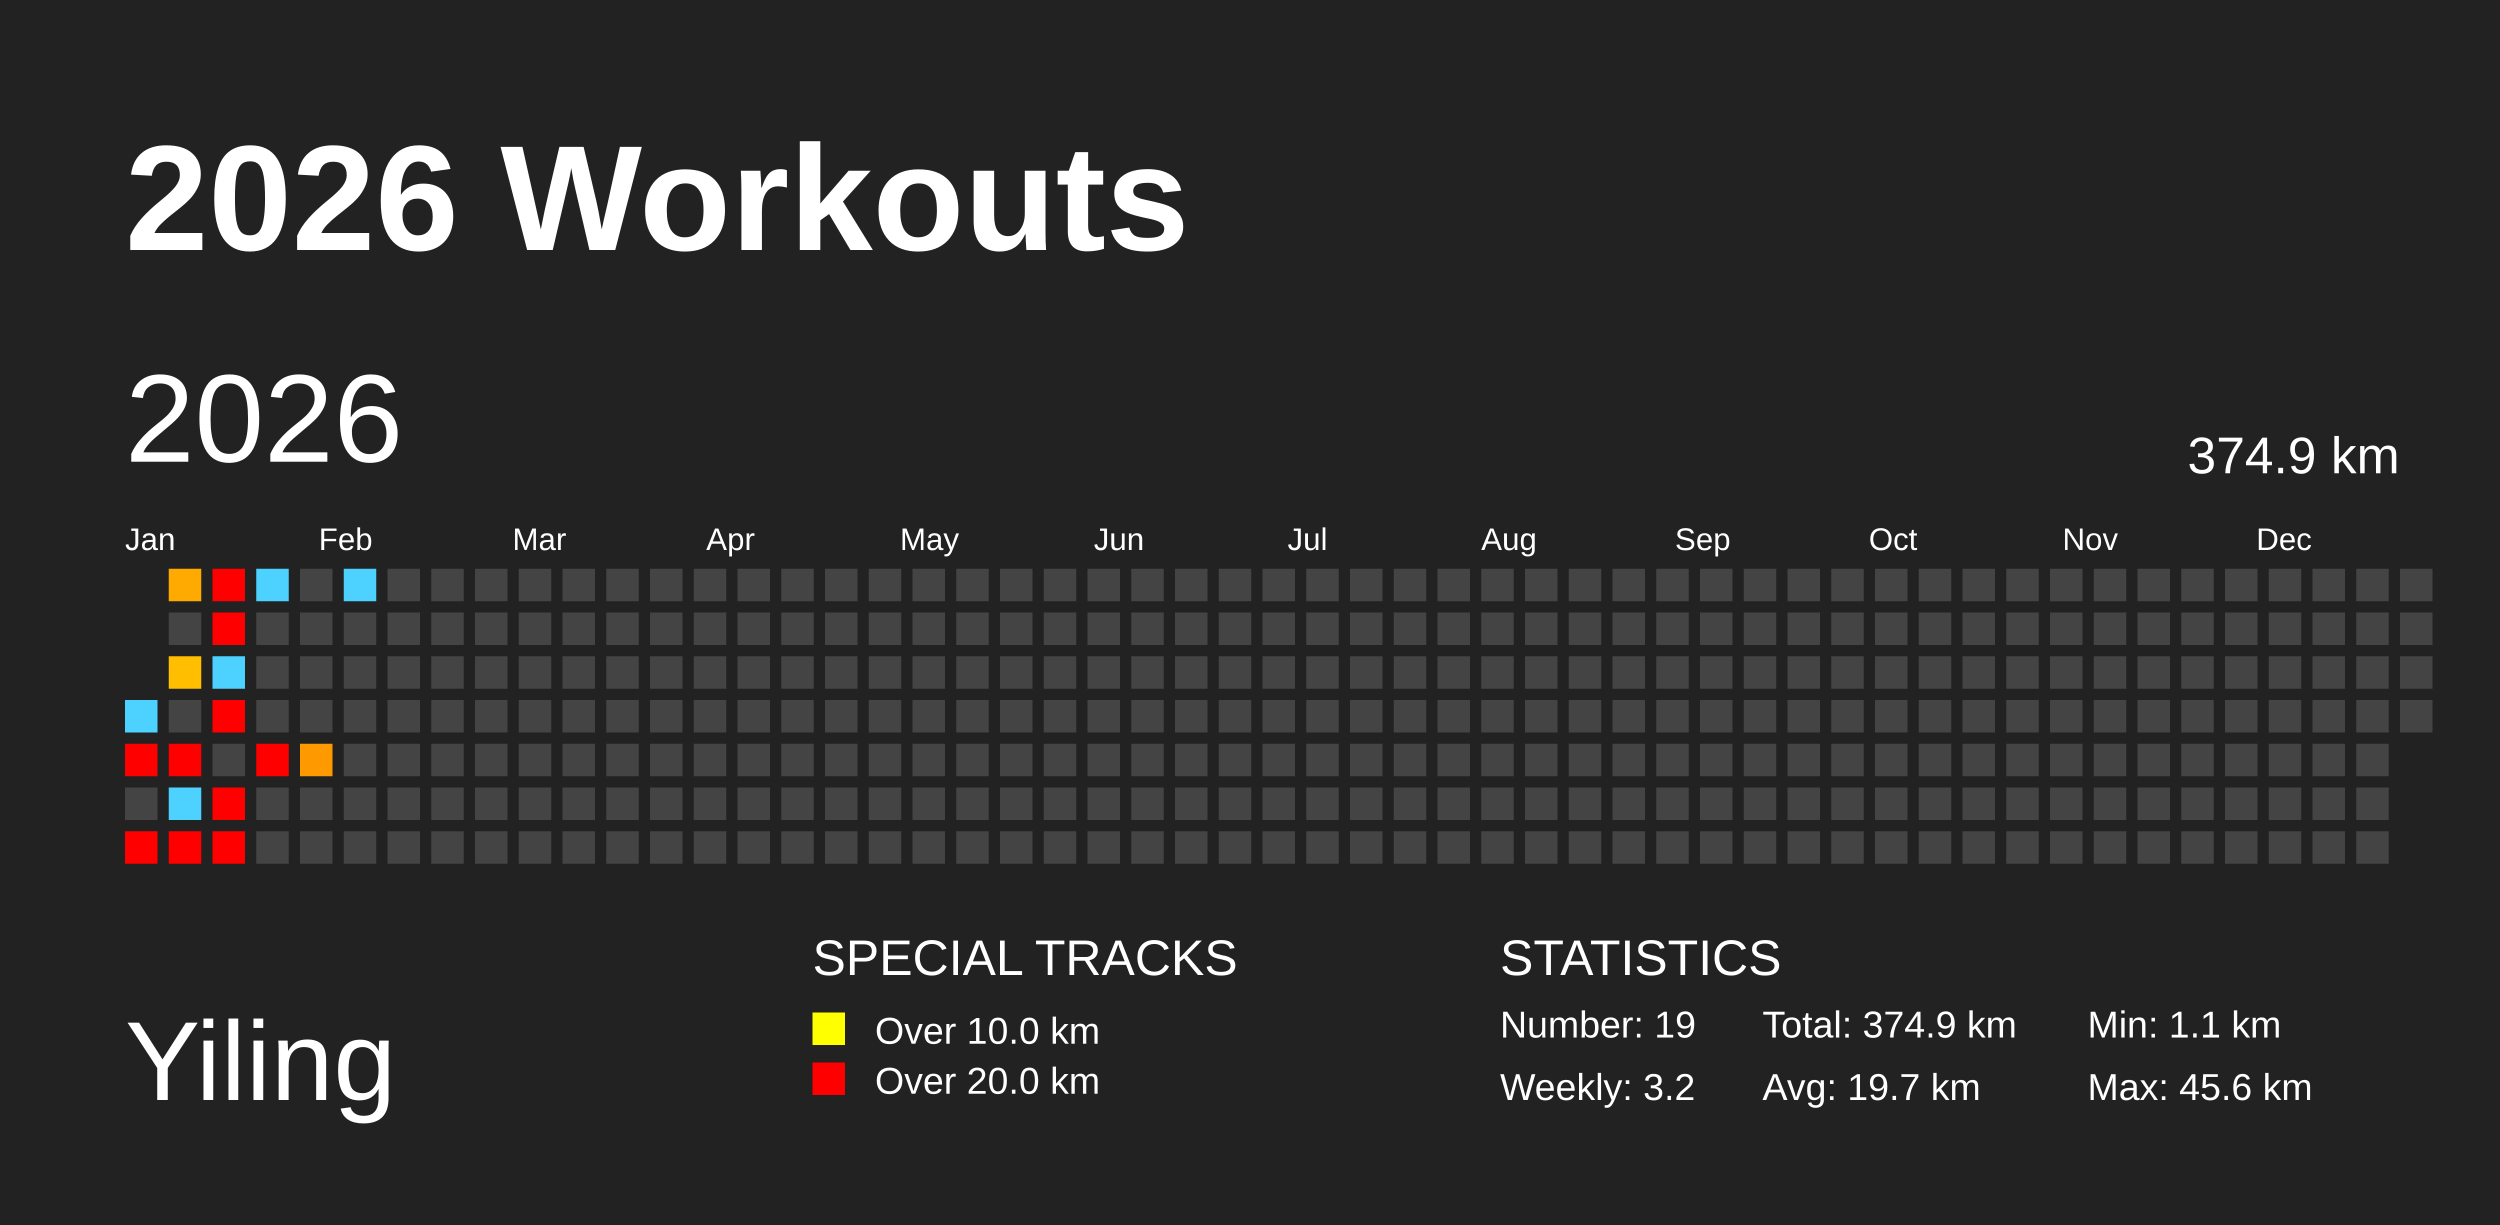
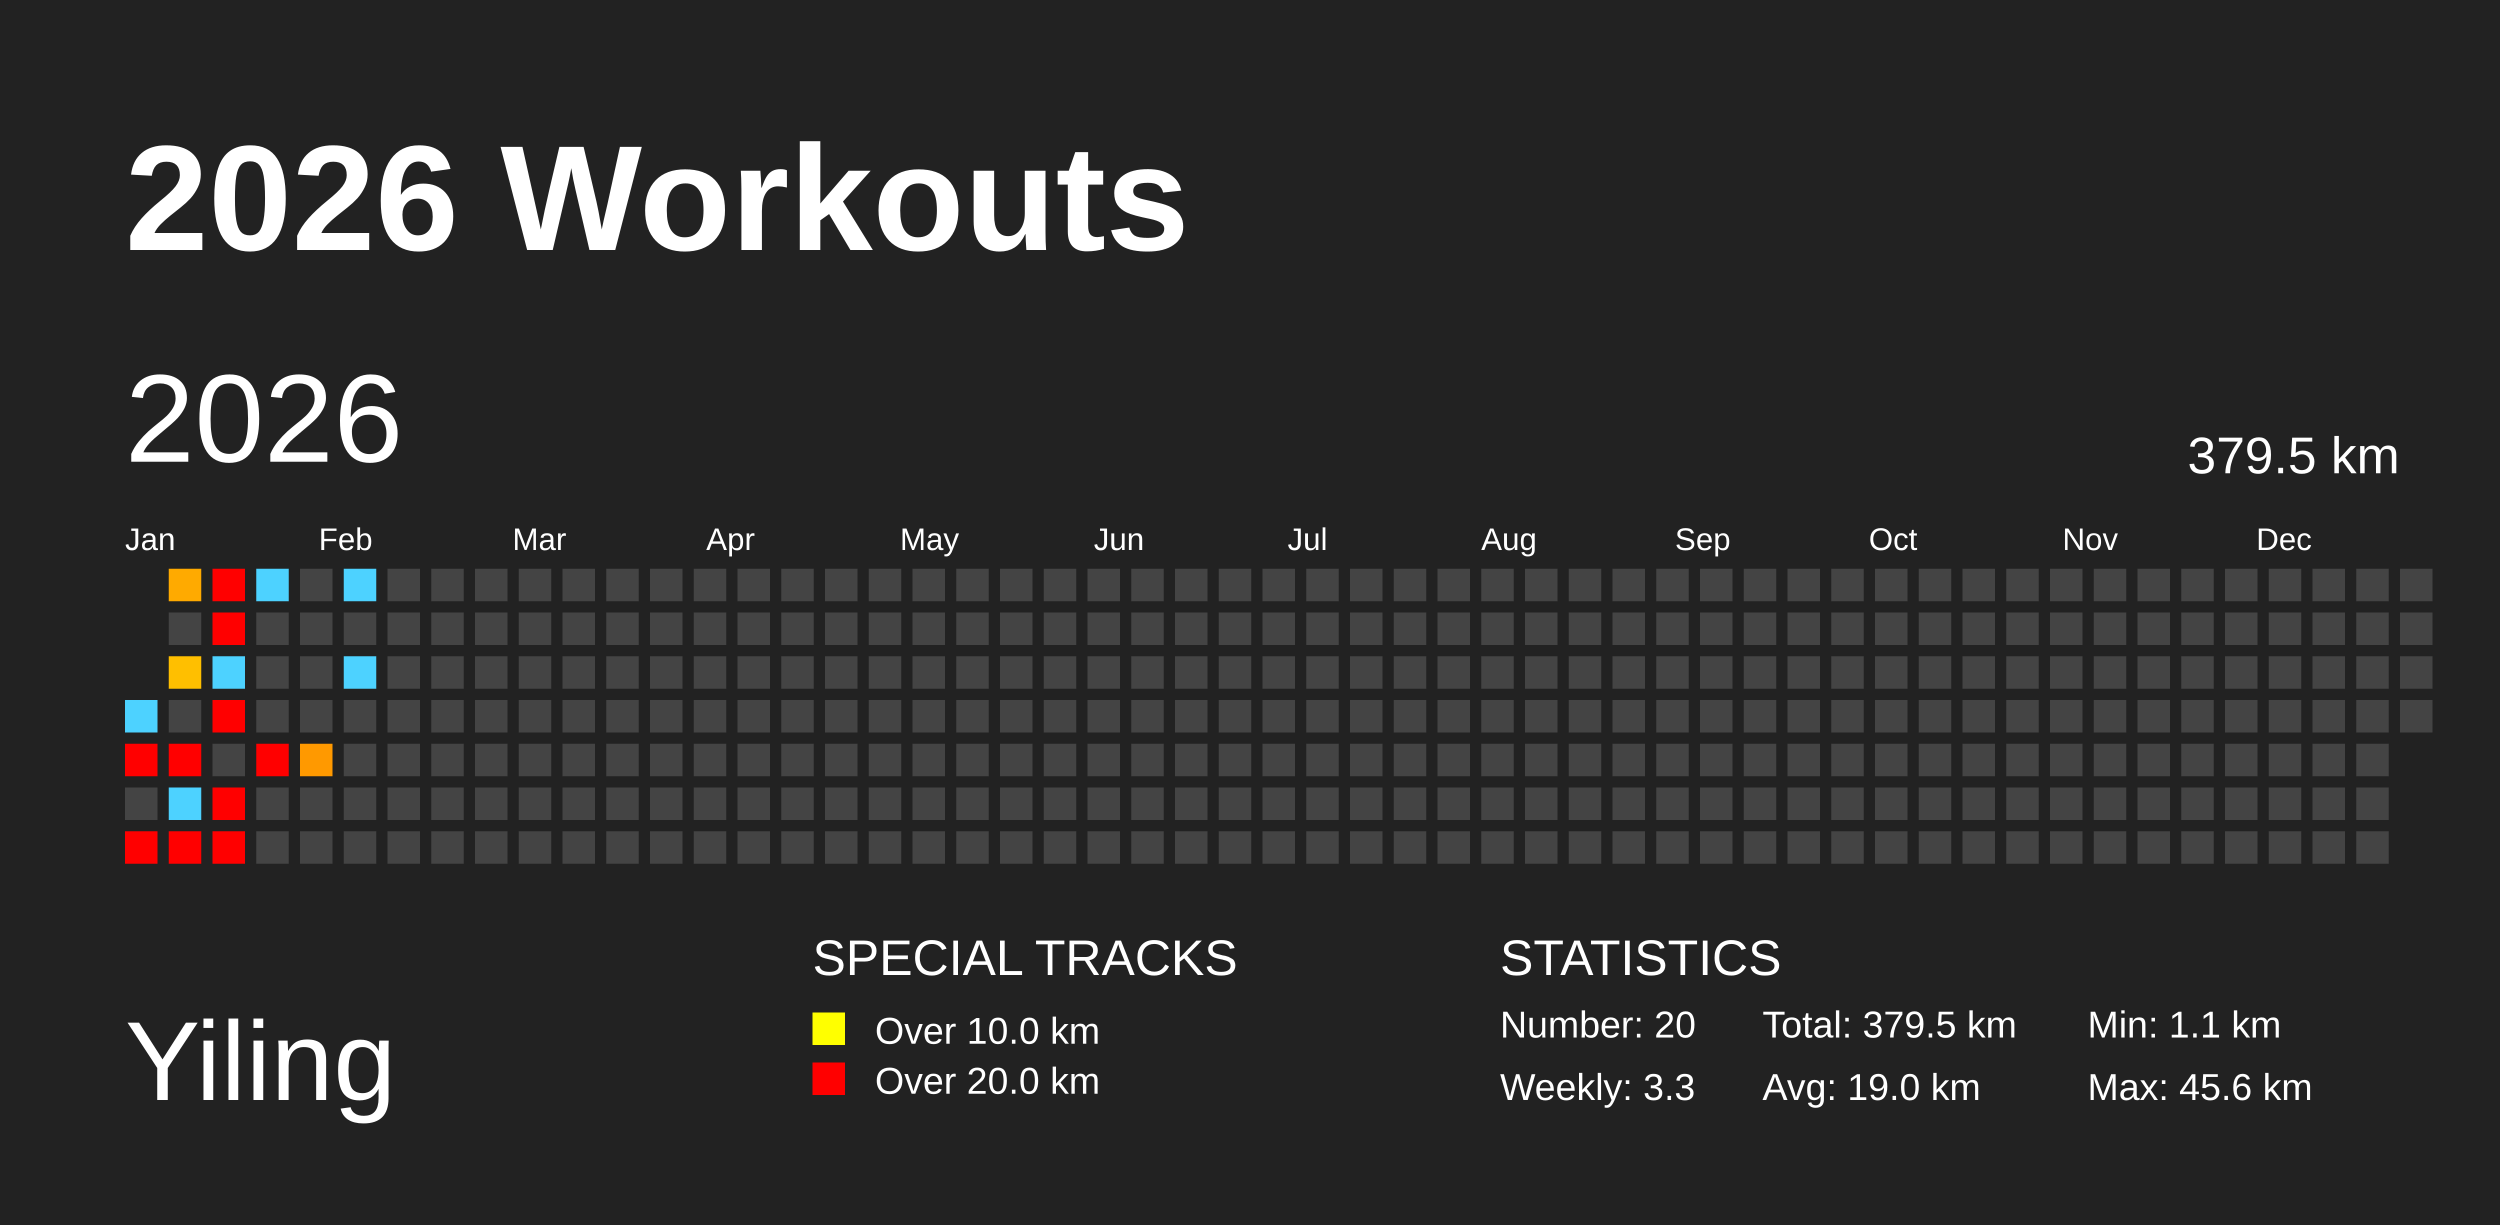
<svg xmlns="http://www.w3.org/2000/svg" baseProfile="full" height="98mm" version="1.1" viewBox="0,0,200,98" width="200mm">
  <defs />
  <rect fill="#222222" height="98" width="200" x="0" y="0" />
  <text fill="#FFFFFF" style="font-size:12px; font-family:Arial; font-weight:bold;" x="10" y="20">2026 Workouts</text>
  <text fill="#FFFFFF" style="font-size:9px; font-family:Arial" x="10" y="88">Yiling</text>
  <text fill="#FFFFFF" style="font-size:4px; font-family:Arial" x="65" y="78">SPECIAL TRACKS</text>
  <rect fill="yellow" height="2.6" width="2.6" x="65" y="81" />
  <text fill="#FFFFFF" style="font-size:3px; font-family:Arial" x="70" y="83.5">Over 10.0 km</text>
  <rect fill="red" height="2.6" width="2.6" x="65" y="85" />
  <text fill="#FFFFFF" style="font-size:3px; font-family:Arial" x="70" y="87.5">Over 20.0 km</text>
  <text fill="#FFFFFF" style="font-size:4px; font-family:Arial" x="120" y="78">STATISTICS</text>
-   <text fill="#FFFFFF" style="font-size:3px; font-family:Arial" x="120" y="83">Number: 19</text>
-   <text fill="#FFFFFF" style="font-size:3px; font-family:Arial" x="120" y="88">Weekly: 3.2</text>
-   <text fill="#FFFFFF" style="font-size:3px; font-family:Arial" x="141" y="83">Total: 374.9 km</text>
-   <text fill="#FFFFFF" style="font-size:3px; font-family:Arial" x="141" y="88">Avg: 19.7 km</text>
+   <text fill="#FFFFFF" style="font-size:3px; font-family:Arial" x="120" y="83">Number: 20</text>
+   <text fill="#FFFFFF" style="font-size:3px; font-family:Arial" x="120" y="88">Weekly: 3.3</text>
+   <text fill="#FFFFFF" style="font-size:3px; font-family:Arial" x="141" y="83">Total: 379.5 km</text>
+   <text fill="#FFFFFF" style="font-size:3px; font-family:Arial" x="141" y="88">Avg: 19.0 km</text>
  <text fill="#FFFFFF" style="font-size:3px; font-family:Arial" x="167" y="83">Min: 1.1 km</text>
  <text fill="#FFFFFF" style="font-size:3px; font-family:Arial" x="167" y="88">Max: 45.6 km</text>
  <text dominant-baseline="hanging" fill="#FFFFFF" style="font-size:10.0px; font-family:Arial;" x="10" y="30">2026</text>
-   <text dominant-baseline="hanging" fill="#FFFFFF" style="font-size:4.125px; font-family:Arial;" x="175" y="35">374.9 km</text>
+   <text dominant-baseline="hanging" fill="#FFFFFF" style="font-size:4.125px; font-family:Arial;" x="175" y="35">379.5 km</text>
  <text fill="#FFFFFF" style="font-size:2.5px; font-family:Arial" x="10.0" y="44">Jan</text>
  <text fill="#FFFFFF" style="font-size:2.5px; font-family:Arial" x="25.5" y="44">Feb</text>
  <text fill="#FFFFFF" style="font-size:2.5px; font-family:Arial" x="41.0" y="44">Mar</text>
  <text fill="#FFFFFF" style="font-size:2.5px; font-family:Arial" x="56.5" y="44">Apr</text>
  <text fill="#FFFFFF" style="font-size:2.5px; font-family:Arial" x="72.0" y="44">May</text>
  <text fill="#FFFFFF" style="font-size:2.5px; font-family:Arial" x="87.5" y="44">Jun</text>
  <text fill="#FFFFFF" style="font-size:2.5px; font-family:Arial" x="103.0" y="44">Jul</text>
  <text fill="#FFFFFF" style="font-size:2.5px; font-family:Arial" x="118.5" y="44">Aug</text>
  <text fill="#FFFFFF" style="font-size:2.5px; font-family:Arial" x="134.0" y="44">Sep</text>
  <text fill="#FFFFFF" style="font-size:2.5px; font-family:Arial" x="149.5" y="44">Oct</text>
  <text fill="#FFFFFF" style="font-size:2.5px; font-family:Arial" x="165.0" y="44">Nov</text>
  <text fill="#FFFFFF" style="font-size:2.5px; font-family:Arial" x="180.5" y="44">Dec</text>
  <rect fill="#4dd2ff" height="2.6" width="2.6" x="10.0" y="56.0" />
  <rect fill="red" height="2.6" width="2.6" x="10.0" y="59.5" />
  <rect fill="#444444" height="2.6" width="2.6" x="10.0" y="63.0" />
  <rect fill="red" height="2.6" width="2.6" x="10.0" y="66.5" />
  <rect fill="#ffaa00" height="2.6" width="2.6" x="13.5" y="45.5" />
  <rect fill="#444444" height="2.6" width="2.6" x="13.5" y="49.0" />
  <rect fill="#ffbf00" height="2.6" width="2.6" x="13.5" y="52.5" />
  <rect fill="#444444" height="2.6" width="2.6" x="13.5" y="56.0" />
  <rect fill="red" height="2.6" width="2.6" x="13.5" y="59.5" />
  <rect fill="#4dd2ff" height="2.6" width="2.6" x="13.5" y="63.0" />
  <rect fill="red" height="2.6" width="2.6" x="13.5" y="66.5" />
  <rect fill="red" height="2.6" width="2.6" x="17.0" y="45.5" />
  <rect fill="red" height="2.6" width="2.6" x="17.0" y="49.0" />
  <rect fill="#4dd2ff" height="2.6" width="2.6" x="17.0" y="52.5" />
  <rect fill="red" height="2.6" width="2.6" x="17.0" y="56.0" />
  <rect fill="#444444" height="2.6" width="2.6" x="17.0" y="59.5" />
  <rect fill="red" height="2.6" width="2.6" x="17.0" y="63.0" />
  <rect fill="red" height="2.6" width="2.6" x="17.0" y="66.5" />
  <rect fill="#4dd2ff" height="2.6" width="2.6" x="20.5" y="45.5" />
  <rect fill="#444444" height="2.6" width="2.6" x="20.5" y="49.0" />
  <rect fill="#444444" height="2.6" width="2.6" x="20.5" y="52.5" />
  <rect fill="#444444" height="2.6" width="2.6" x="20.5" y="56.0" />
  <rect fill="red" height="2.6" width="2.6" x="20.5" y="59.5" />
  <rect fill="#444444" height="2.6" width="2.6" x="20.5" y="63.0" />
  <rect fill="#444444" height="2.6" width="2.6" x="20.5" y="66.5" />
  <rect fill="#444444" height="2.6" width="2.6" x="24.0" y="45.5" />
  <rect fill="#444444" height="2.6" width="2.6" x="24.0" y="49.0" />
  <rect fill="#444444" height="2.6" width="2.6" x="24.0" y="52.5" />
  <rect fill="#444444" height="2.6" width="2.6" x="24.0" y="56.0" />
  <rect fill="#ff9900" height="2.6" width="2.6" x="24.0" y="59.5" />
  <rect fill="#444444" height="2.6" width="2.6" x="24.0" y="63.0" />
  <rect fill="#444444" height="2.6" width="2.6" x="24.0" y="66.5" />
  <rect fill="#4dd2ff" height="2.6" width="2.6" x="27.5" y="45.5" />
  <rect fill="#444444" height="2.6" width="2.6" x="27.5" y="49.0" />
-   <rect fill="#444444" height="2.6" width="2.6" x="27.5" y="52.5" />
+   <rect fill="#4dd2ff" height="2.6" width="2.6" x="27.5" y="52.5" />
  <rect fill="#444444" height="2.6" width="2.6" x="27.5" y="56.0" />
  <rect fill="#444444" height="2.6" width="2.6" x="27.5" y="59.5" />
  <rect fill="#444444" height="2.6" width="2.6" x="27.5" y="63.0" />
  <rect fill="#444444" height="2.6" width="2.6" x="27.5" y="66.5" />
  <rect fill="#444444" height="2.6" width="2.6" x="31.0" y="45.5" />
  <rect fill="#444444" height="2.6" width="2.6" x="31.0" y="49.0" />
  <rect fill="#444444" height="2.6" width="2.6" x="31.0" y="52.5" />
  <rect fill="#444444" height="2.6" width="2.6" x="31.0" y="56.0" />
  <rect fill="#444444" height="2.6" width="2.6" x="31.0" y="59.5" />
  <rect fill="#444444" height="2.6" width="2.6" x="31.0" y="63.0" />
  <rect fill="#444444" height="2.6" width="2.6" x="31.0" y="66.5" />
  <rect fill="#444444" height="2.6" width="2.6" x="34.5" y="45.5" />
  <rect fill="#444444" height="2.6" width="2.6" x="34.5" y="49.0" />
  <rect fill="#444444" height="2.6" width="2.6" x="34.5" y="52.5" />
  <rect fill="#444444" height="2.6" width="2.6" x="34.5" y="56.0" />
  <rect fill="#444444" height="2.6" width="2.6" x="34.5" y="59.5" />
  <rect fill="#444444" height="2.6" width="2.6" x="34.5" y="63.0" />
  <rect fill="#444444" height="2.6" width="2.6" x="34.5" y="66.5" />
  <rect fill="#444444" height="2.6" width="2.6" x="38.0" y="45.5" />
  <rect fill="#444444" height="2.6" width="2.6" x="38.0" y="49.0" />
  <rect fill="#444444" height="2.6" width="2.6" x="38.0" y="52.5" />
  <rect fill="#444444" height="2.6" width="2.6" x="38.0" y="56.0" />
  <rect fill="#444444" height="2.6" width="2.6" x="38.0" y="59.5" />
  <rect fill="#444444" height="2.6" width="2.6" x="38.0" y="63.0" />
  <rect fill="#444444" height="2.6" width="2.6" x="38.0" y="66.5" />
  <rect fill="#444444" height="2.6" width="2.6" x="41.5" y="45.5" />
  <rect fill="#444444" height="2.6" width="2.6" x="41.5" y="49.0" />
  <rect fill="#444444" height="2.6" width="2.6" x="41.5" y="52.5" />
  <rect fill="#444444" height="2.6" width="2.6" x="41.5" y="56.0" />
  <rect fill="#444444" height="2.6" width="2.6" x="41.5" y="59.5" />
  <rect fill="#444444" height="2.6" width="2.6" x="41.5" y="63.0" />
  <rect fill="#444444" height="2.6" width="2.6" x="41.5" y="66.5" />
  <rect fill="#444444" height="2.6" width="2.6" x="45.0" y="45.5" />
  <rect fill="#444444" height="2.6" width="2.6" x="45.0" y="49.0" />
  <rect fill="#444444" height="2.6" width="2.6" x="45.0" y="52.5" />
  <rect fill="#444444" height="2.6" width="2.6" x="45.0" y="56.0" />
  <rect fill="#444444" height="2.6" width="2.6" x="45.0" y="59.5" />
  <rect fill="#444444" height="2.6" width="2.6" x="45.0" y="63.0" />
  <rect fill="#444444" height="2.6" width="2.6" x="45.0" y="66.5" />
  <rect fill="#444444" height="2.6" width="2.6" x="48.5" y="45.5" />
  <rect fill="#444444" height="2.6" width="2.6" x="48.5" y="49.0" />
  <rect fill="#444444" height="2.6" width="2.6" x="48.5" y="52.5" />
  <rect fill="#444444" height="2.6" width="2.6" x="48.5" y="56.0" />
  <rect fill="#444444" height="2.6" width="2.6" x="48.5" y="59.5" />
  <rect fill="#444444" height="2.6" width="2.6" x="48.5" y="63.0" />
  <rect fill="#444444" height="2.6" width="2.6" x="48.5" y="66.5" />
  <rect fill="#444444" height="2.6" width="2.6" x="52.0" y="45.5" />
  <rect fill="#444444" height="2.6" width="2.6" x="52.0" y="49.0" />
  <rect fill="#444444" height="2.6" width="2.6" x="52.0" y="52.5" />
  <rect fill="#444444" height="2.6" width="2.6" x="52.0" y="56.0" />
  <rect fill="#444444" height="2.6" width="2.6" x="52.0" y="59.5" />
  <rect fill="#444444" height="2.6" width="2.6" x="52.0" y="63.0" />
  <rect fill="#444444" height="2.6" width="2.6" x="52.0" y="66.5" />
  <rect fill="#444444" height="2.6" width="2.6" x="55.5" y="45.5" />
  <rect fill="#444444" height="2.6" width="2.6" x="55.5" y="49.0" />
  <rect fill="#444444" height="2.6" width="2.6" x="55.5" y="52.5" />
  <rect fill="#444444" height="2.6" width="2.6" x="55.5" y="56.0" />
  <rect fill="#444444" height="2.6" width="2.6" x="55.5" y="59.5" />
  <rect fill="#444444" height="2.6" width="2.6" x="55.5" y="63.0" />
  <rect fill="#444444" height="2.6" width="2.6" x="55.5" y="66.5" />
  <rect fill="#444444" height="2.6" width="2.6" x="59.0" y="45.5" />
  <rect fill="#444444" height="2.6" width="2.6" x="59.0" y="49.0" />
  <rect fill="#444444" height="2.6" width="2.6" x="59.0" y="52.5" />
  <rect fill="#444444" height="2.6" width="2.6" x="59.0" y="56.0" />
  <rect fill="#444444" height="2.6" width="2.6" x="59.0" y="59.5" />
  <rect fill="#444444" height="2.6" width="2.6" x="59.0" y="63.0" />
  <rect fill="#444444" height="2.6" width="2.6" x="59.0" y="66.5" />
  <rect fill="#444444" height="2.6" width="2.6" x="62.5" y="45.5" />
  <rect fill="#444444" height="2.6" width="2.6" x="62.5" y="49.0" />
  <rect fill="#444444" height="2.6" width="2.6" x="62.5" y="52.5" />
  <rect fill="#444444" height="2.6" width="2.6" x="62.5" y="56.0" />
  <rect fill="#444444" height="2.6" width="2.6" x="62.5" y="59.5" />
  <rect fill="#444444" height="2.6" width="2.6" x="62.5" y="63.0" />
  <rect fill="#444444" height="2.6" width="2.6" x="62.5" y="66.5" />
  <rect fill="#444444" height="2.6" width="2.6" x="66.0" y="45.5" />
  <rect fill="#444444" height="2.6" width="2.6" x="66.0" y="49.0" />
  <rect fill="#444444" height="2.6" width="2.6" x="66.0" y="52.5" />
  <rect fill="#444444" height="2.6" width="2.6" x="66.0" y="56.0" />
  <rect fill="#444444" height="2.6" width="2.6" x="66.0" y="59.5" />
  <rect fill="#444444" height="2.6" width="2.6" x="66.0" y="63.0" />
  <rect fill="#444444" height="2.6" width="2.6" x="66.0" y="66.5" />
  <rect fill="#444444" height="2.6" width="2.6" x="69.5" y="45.5" />
  <rect fill="#444444" height="2.6" width="2.6" x="69.5" y="49.0" />
  <rect fill="#444444" height="2.6" width="2.6" x="69.5" y="52.5" />
  <rect fill="#444444" height="2.6" width="2.6" x="69.5" y="56.0" />
  <rect fill="#444444" height="2.6" width="2.6" x="69.5" y="59.5" />
  <rect fill="#444444" height="2.6" width="2.6" x="69.5" y="63.0" />
  <rect fill="#444444" height="2.6" width="2.6" x="69.5" y="66.5" />
  <rect fill="#444444" height="2.6" width="2.6" x="73.0" y="45.5" />
  <rect fill="#444444" height="2.6" width="2.6" x="73.0" y="49.0" />
  <rect fill="#444444" height="2.6" width="2.6" x="73.0" y="52.5" />
  <rect fill="#444444" height="2.6" width="2.6" x="73.0" y="56.0" />
  <rect fill="#444444" height="2.6" width="2.6" x="73.0" y="59.5" />
  <rect fill="#444444" height="2.6" width="2.6" x="73.0" y="63.0" />
  <rect fill="#444444" height="2.6" width="2.6" x="73.0" y="66.5" />
  <rect fill="#444444" height="2.6" width="2.6" x="76.5" y="45.5" />
  <rect fill="#444444" height="2.6" width="2.6" x="76.5" y="49.0" />
  <rect fill="#444444" height="2.6" width="2.6" x="76.5" y="52.5" />
  <rect fill="#444444" height="2.6" width="2.6" x="76.5" y="56.0" />
  <rect fill="#444444" height="2.6" width="2.6" x="76.5" y="59.5" />
  <rect fill="#444444" height="2.6" width="2.6" x="76.5" y="63.0" />
  <rect fill="#444444" height="2.6" width="2.6" x="76.5" y="66.5" />
  <rect fill="#444444" height="2.6" width="2.6" x="80.0" y="45.5" />
  <rect fill="#444444" height="2.6" width="2.6" x="80.0" y="49.0" />
  <rect fill="#444444" height="2.6" width="2.6" x="80.0" y="52.5" />
  <rect fill="#444444" height="2.6" width="2.6" x="80.0" y="56.0" />
  <rect fill="#444444" height="2.6" width="2.6" x="80.0" y="59.5" />
  <rect fill="#444444" height="2.6" width="2.6" x="80.0" y="63.0" />
  <rect fill="#444444" height="2.6" width="2.6" x="80.0" y="66.5" />
  <rect fill="#444444" height="2.6" width="2.6" x="83.5" y="45.5" />
  <rect fill="#444444" height="2.6" width="2.6" x="83.5" y="49.0" />
  <rect fill="#444444" height="2.6" width="2.6" x="83.5" y="52.5" />
  <rect fill="#444444" height="2.6" width="2.6" x="83.5" y="56.0" />
  <rect fill="#444444" height="2.6" width="2.6" x="83.5" y="59.5" />
  <rect fill="#444444" height="2.6" width="2.6" x="83.5" y="63.0" />
  <rect fill="#444444" height="2.6" width="2.6" x="83.5" y="66.5" />
  <rect fill="#444444" height="2.6" width="2.6" x="87.0" y="45.5" />
  <rect fill="#444444" height="2.6" width="2.6" x="87.0" y="49.0" />
  <rect fill="#444444" height="2.6" width="2.6" x="87.0" y="52.5" />
  <rect fill="#444444" height="2.6" width="2.6" x="87.0" y="56.0" />
  <rect fill="#444444" height="2.6" width="2.6" x="87.0" y="59.5" />
  <rect fill="#444444" height="2.6" width="2.6" x="87.0" y="63.0" />
  <rect fill="#444444" height="2.6" width="2.6" x="87.0" y="66.5" />
  <rect fill="#444444" height="2.6" width="2.6" x="90.5" y="45.5" />
  <rect fill="#444444" height="2.6" width="2.6" x="90.5" y="49.0" />
  <rect fill="#444444" height="2.6" width="2.6" x="90.5" y="52.5" />
  <rect fill="#444444" height="2.6" width="2.6" x="90.5" y="56.0" />
  <rect fill="#444444" height="2.6" width="2.6" x="90.5" y="59.5" />
  <rect fill="#444444" height="2.6" width="2.6" x="90.5" y="63.0" />
  <rect fill="#444444" height="2.6" width="2.6" x="90.5" y="66.5" />
  <rect fill="#444444" height="2.6" width="2.6" x="94.0" y="45.5" />
  <rect fill="#444444" height="2.6" width="2.6" x="94.0" y="49.0" />
  <rect fill="#444444" height="2.6" width="2.6" x="94.0" y="52.5" />
  <rect fill="#444444" height="2.6" width="2.6" x="94.0" y="56.0" />
  <rect fill="#444444" height="2.6" width="2.6" x="94.0" y="59.5" />
  <rect fill="#444444" height="2.6" width="2.6" x="94.0" y="63.0" />
  <rect fill="#444444" height="2.6" width="2.6" x="94.0" y="66.5" />
  <rect fill="#444444" height="2.6" width="2.6" x="97.5" y="45.5" />
  <rect fill="#444444" height="2.6" width="2.6" x="97.5" y="49.0" />
  <rect fill="#444444" height="2.6" width="2.6" x="97.5" y="52.5" />
  <rect fill="#444444" height="2.6" width="2.6" x="97.5" y="56.0" />
  <rect fill="#444444" height="2.6" width="2.6" x="97.5" y="59.5" />
  <rect fill="#444444" height="2.6" width="2.6" x="97.5" y="63.0" />
  <rect fill="#444444" height="2.6" width="2.6" x="97.5" y="66.5" />
  <rect fill="#444444" height="2.6" width="2.6" x="101.0" y="45.5" />
  <rect fill="#444444" height="2.6" width="2.6" x="101.0" y="49.0" />
  <rect fill="#444444" height="2.6" width="2.6" x="101.0" y="52.5" />
  <rect fill="#444444" height="2.6" width="2.6" x="101.0" y="56.0" />
  <rect fill="#444444" height="2.6" width="2.6" x="101.0" y="59.5" />
  <rect fill="#444444" height="2.6" width="2.6" x="101.0" y="63.0" />
  <rect fill="#444444" height="2.6" width="2.6" x="101.0" y="66.5" />
  <rect fill="#444444" height="2.6" width="2.6" x="104.5" y="45.5" />
  <rect fill="#444444" height="2.6" width="2.6" x="104.5" y="49.0" />
  <rect fill="#444444" height="2.6" width="2.6" x="104.5" y="52.5" />
  <rect fill="#444444" height="2.6" width="2.6" x="104.5" y="56.0" />
  <rect fill="#444444" height="2.6" width="2.6" x="104.5" y="59.5" />
  <rect fill="#444444" height="2.6" width="2.6" x="104.5" y="63.0" />
  <rect fill="#444444" height="2.6" width="2.6" x="104.5" y="66.5" />
  <rect fill="#444444" height="2.6" width="2.6" x="108.0" y="45.5" />
  <rect fill="#444444" height="2.6" width="2.6" x="108.0" y="49.0" />
  <rect fill="#444444" height="2.6" width="2.6" x="108.0" y="52.5" />
  <rect fill="#444444" height="2.6" width="2.6" x="108.0" y="56.0" />
  <rect fill="#444444" height="2.6" width="2.6" x="108.0" y="59.5" />
  <rect fill="#444444" height="2.6" width="2.6" x="108.0" y="63.0" />
  <rect fill="#444444" height="2.6" width="2.6" x="108.0" y="66.5" />
  <rect fill="#444444" height="2.6" width="2.6" x="111.5" y="45.5" />
  <rect fill="#444444" height="2.6" width="2.6" x="111.5" y="49.0" />
  <rect fill="#444444" height="2.6" width="2.6" x="111.5" y="52.5" />
  <rect fill="#444444" height="2.6" width="2.6" x="111.5" y="56.0" />
  <rect fill="#444444" height="2.6" width="2.6" x="111.5" y="59.5" />
  <rect fill="#444444" height="2.6" width="2.6" x="111.5" y="63.0" />
  <rect fill="#444444" height="2.6" width="2.6" x="111.5" y="66.5" />
  <rect fill="#444444" height="2.6" width="2.6" x="115.0" y="45.5" />
  <rect fill="#444444" height="2.6" width="2.6" x="115.0" y="49.0" />
  <rect fill="#444444" height="2.6" width="2.6" x="115.0" y="52.5" />
  <rect fill="#444444" height="2.6" width="2.6" x="115.0" y="56.0" />
  <rect fill="#444444" height="2.6" width="2.6" x="115.0" y="59.5" />
  <rect fill="#444444" height="2.6" width="2.6" x="115.0" y="63.0" />
  <rect fill="#444444" height="2.6" width="2.6" x="115.0" y="66.5" />
  <rect fill="#444444" height="2.6" width="2.6" x="118.5" y="45.5" />
  <rect fill="#444444" height="2.6" width="2.6" x="118.5" y="49.0" />
  <rect fill="#444444" height="2.6" width="2.6" x="118.5" y="52.5" />
  <rect fill="#444444" height="2.6" width="2.6" x="118.5" y="56.0" />
  <rect fill="#444444" height="2.6" width="2.6" x="118.5" y="59.5" />
  <rect fill="#444444" height="2.6" width="2.6" x="118.5" y="63.0" />
  <rect fill="#444444" height="2.6" width="2.6" x="118.5" y="66.5" />
  <rect fill="#444444" height="2.6" width="2.6" x="122.0" y="45.5" />
  <rect fill="#444444" height="2.6" width="2.6" x="122.0" y="49.0" />
  <rect fill="#444444" height="2.6" width="2.6" x="122.0" y="52.5" />
  <rect fill="#444444" height="2.6" width="2.6" x="122.0" y="56.0" />
  <rect fill="#444444" height="2.6" width="2.6" x="122.0" y="59.5" />
  <rect fill="#444444" height="2.6" width="2.6" x="122.0" y="63.0" />
  <rect fill="#444444" height="2.6" width="2.6" x="122.0" y="66.5" />
  <rect fill="#444444" height="2.6" width="2.6" x="125.5" y="45.5" />
  <rect fill="#444444" height="2.6" width="2.6" x="125.5" y="49.0" />
  <rect fill="#444444" height="2.6" width="2.6" x="125.5" y="52.5" />
  <rect fill="#444444" height="2.6" width="2.6" x="125.5" y="56.0" />
  <rect fill="#444444" height="2.6" width="2.6" x="125.5" y="59.5" />
  <rect fill="#444444" height="2.6" width="2.6" x="125.5" y="63.0" />
  <rect fill="#444444" height="2.6" width="2.6" x="125.5" y="66.5" />
  <rect fill="#444444" height="2.6" width="2.6" x="129.0" y="45.5" />
  <rect fill="#444444" height="2.6" width="2.6" x="129.0" y="49.0" />
  <rect fill="#444444" height="2.6" width="2.6" x="129.0" y="52.5" />
  <rect fill="#444444" height="2.6" width="2.6" x="129.0" y="56.0" />
  <rect fill="#444444" height="2.6" width="2.6" x="129.0" y="59.5" />
  <rect fill="#444444" height="2.6" width="2.6" x="129.0" y="63.0" />
  <rect fill="#444444" height="2.6" width="2.6" x="129.0" y="66.5" />
  <rect fill="#444444" height="2.6" width="2.6" x="132.5" y="45.5" />
  <rect fill="#444444" height="2.6" width="2.6" x="132.5" y="49.0" />
  <rect fill="#444444" height="2.6" width="2.6" x="132.5" y="52.5" />
  <rect fill="#444444" height="2.6" width="2.6" x="132.5" y="56.0" />
  <rect fill="#444444" height="2.6" width="2.6" x="132.5" y="59.5" />
  <rect fill="#444444" height="2.6" width="2.6" x="132.5" y="63.0" />
  <rect fill="#444444" height="2.6" width="2.6" x="132.5" y="66.5" />
  <rect fill="#444444" height="2.6" width="2.6" x="136.0" y="45.5" />
  <rect fill="#444444" height="2.6" width="2.6" x="136.0" y="49.0" />
  <rect fill="#444444" height="2.6" width="2.6" x="136.0" y="52.5" />
  <rect fill="#444444" height="2.6" width="2.6" x="136.0" y="56.0" />
  <rect fill="#444444" height="2.6" width="2.6" x="136.0" y="59.5" />
  <rect fill="#444444" height="2.6" width="2.6" x="136.0" y="63.0" />
  <rect fill="#444444" height="2.6" width="2.6" x="136.0" y="66.5" />
  <rect fill="#444444" height="2.6" width="2.6" x="139.5" y="45.5" />
  <rect fill="#444444" height="2.6" width="2.6" x="139.5" y="49.0" />
  <rect fill="#444444" height="2.6" width="2.6" x="139.5" y="52.5" />
  <rect fill="#444444" height="2.6" width="2.6" x="139.5" y="56.0" />
  <rect fill="#444444" height="2.6" width="2.6" x="139.5" y="59.5" />
  <rect fill="#444444" height="2.6" width="2.6" x="139.5" y="63.0" />
  <rect fill="#444444" height="2.6" width="2.6" x="139.5" y="66.5" />
  <rect fill="#444444" height="2.6" width="2.6" x="143.0" y="45.5" />
  <rect fill="#444444" height="2.6" width="2.6" x="143.0" y="49.0" />
  <rect fill="#444444" height="2.6" width="2.6" x="143.0" y="52.5" />
  <rect fill="#444444" height="2.6" width="2.6" x="143.0" y="56.0" />
  <rect fill="#444444" height="2.6" width="2.6" x="143.0" y="59.5" />
  <rect fill="#444444" height="2.6" width="2.6" x="143.0" y="63.0" />
  <rect fill="#444444" height="2.6" width="2.6" x="143.0" y="66.5" />
  <rect fill="#444444" height="2.6" width="2.6" x="146.5" y="45.5" />
  <rect fill="#444444" height="2.6" width="2.6" x="146.5" y="49.0" />
  <rect fill="#444444" height="2.6" width="2.6" x="146.5" y="52.5" />
  <rect fill="#444444" height="2.6" width="2.6" x="146.5" y="56.0" />
  <rect fill="#444444" height="2.6" width="2.6" x="146.5" y="59.5" />
  <rect fill="#444444" height="2.6" width="2.6" x="146.5" y="63.0" />
  <rect fill="#444444" height="2.6" width="2.6" x="146.5" y="66.5" />
  <rect fill="#444444" height="2.6" width="2.6" x="150.0" y="45.5" />
  <rect fill="#444444" height="2.6" width="2.6" x="150.0" y="49.0" />
  <rect fill="#444444" height="2.6" width="2.6" x="150.0" y="52.5" />
  <rect fill="#444444" height="2.6" width="2.6" x="150.0" y="56.0" />
  <rect fill="#444444" height="2.6" width="2.6" x="150.0" y="59.5" />
  <rect fill="#444444" height="2.6" width="2.6" x="150.0" y="63.0" />
  <rect fill="#444444" height="2.6" width="2.6" x="150.0" y="66.5" />
  <rect fill="#444444" height="2.6" width="2.6" x="153.5" y="45.5" />
  <rect fill="#444444" height="2.6" width="2.6" x="153.5" y="49.0" />
  <rect fill="#444444" height="2.6" width="2.6" x="153.5" y="52.5" />
  <rect fill="#444444" height="2.6" width="2.6" x="153.5" y="56.0" />
  <rect fill="#444444" height="2.6" width="2.6" x="153.5" y="59.5" />
  <rect fill="#444444" height="2.6" width="2.6" x="153.5" y="63.0" />
  <rect fill="#444444" height="2.6" width="2.6" x="153.5" y="66.5" />
  <rect fill="#444444" height="2.6" width="2.6" x="157.0" y="45.5" />
  <rect fill="#444444" height="2.6" width="2.6" x="157.0" y="49.0" />
  <rect fill="#444444" height="2.6" width="2.6" x="157.0" y="52.5" />
  <rect fill="#444444" height="2.6" width="2.6" x="157.0" y="56.0" />
  <rect fill="#444444" height="2.6" width="2.6" x="157.0" y="59.5" />
  <rect fill="#444444" height="2.6" width="2.6" x="157.0" y="63.0" />
  <rect fill="#444444" height="2.6" width="2.6" x="157.0" y="66.5" />
  <rect fill="#444444" height="2.6" width="2.6" x="160.5" y="45.5" />
  <rect fill="#444444" height="2.6" width="2.6" x="160.5" y="49.0" />
  <rect fill="#444444" height="2.6" width="2.6" x="160.5" y="52.5" />
  <rect fill="#444444" height="2.6" width="2.6" x="160.5" y="56.0" />
  <rect fill="#444444" height="2.6" width="2.6" x="160.5" y="59.5" />
  <rect fill="#444444" height="2.6" width="2.6" x="160.5" y="63.0" />
  <rect fill="#444444" height="2.6" width="2.6" x="160.5" y="66.5" />
  <rect fill="#444444" height="2.6" width="2.6" x="164.0" y="45.5" />
  <rect fill="#444444" height="2.6" width="2.6" x="164.0" y="49.0" />
  <rect fill="#444444" height="2.6" width="2.6" x="164.0" y="52.5" />
  <rect fill="#444444" height="2.6" width="2.6" x="164.0" y="56.0" />
  <rect fill="#444444" height="2.6" width="2.6" x="164.0" y="59.5" />
  <rect fill="#444444" height="2.6" width="2.6" x="164.0" y="63.0" />
  <rect fill="#444444" height="2.6" width="2.6" x="164.0" y="66.5" />
  <rect fill="#444444" height="2.6" width="2.6" x="167.5" y="45.5" />
  <rect fill="#444444" height="2.6" width="2.6" x="167.5" y="49.0" />
  <rect fill="#444444" height="2.6" width="2.6" x="167.5" y="52.5" />
  <rect fill="#444444" height="2.6" width="2.6" x="167.5" y="56.0" />
  <rect fill="#444444" height="2.6" width="2.6" x="167.5" y="59.5" />
  <rect fill="#444444" height="2.6" width="2.6" x="167.5" y="63.0" />
  <rect fill="#444444" height="2.6" width="2.6" x="167.5" y="66.5" />
  <rect fill="#444444" height="2.6" width="2.6" x="171.0" y="45.5" />
  <rect fill="#444444" height="2.6" width="2.6" x="171.0" y="49.0" />
  <rect fill="#444444" height="2.6" width="2.6" x="171.0" y="52.5" />
  <rect fill="#444444" height="2.6" width="2.6" x="171.0" y="56.0" />
  <rect fill="#444444" height="2.6" width="2.6" x="171.0" y="59.5" />
  <rect fill="#444444" height="2.6" width="2.6" x="171.0" y="63.0" />
  <rect fill="#444444" height="2.6" width="2.6" x="171.0" y="66.5" />
  <rect fill="#444444" height="2.6" width="2.6" x="174.5" y="45.5" />
  <rect fill="#444444" height="2.6" width="2.6" x="174.5" y="49.0" />
  <rect fill="#444444" height="2.6" width="2.6" x="174.5" y="52.5" />
  <rect fill="#444444" height="2.6" width="2.6" x="174.5" y="56.0" />
  <rect fill="#444444" height="2.6" width="2.6" x="174.5" y="59.5" />
  <rect fill="#444444" height="2.6" width="2.6" x="174.5" y="63.0" />
  <rect fill="#444444" height="2.6" width="2.6" x="174.5" y="66.5" />
  <rect fill="#444444" height="2.6" width="2.6" x="178.0" y="45.5" />
  <rect fill="#444444" height="2.6" width="2.6" x="178.0" y="49.0" />
  <rect fill="#444444" height="2.6" width="2.6" x="178.0" y="52.5" />
  <rect fill="#444444" height="2.6" width="2.6" x="178.0" y="56.0" />
  <rect fill="#444444" height="2.6" width="2.6" x="178.0" y="59.5" />
  <rect fill="#444444" height="2.6" width="2.6" x="178.0" y="63.0" />
  <rect fill="#444444" height="2.6" width="2.6" x="178.0" y="66.5" />
  <rect fill="#444444" height="2.6" width="2.6" x="181.5" y="45.5" />
  <rect fill="#444444" height="2.6" width="2.6" x="181.5" y="49.0" />
  <rect fill="#444444" height="2.6" width="2.6" x="181.5" y="52.5" />
  <rect fill="#444444" height="2.6" width="2.6" x="181.5" y="56.0" />
  <rect fill="#444444" height="2.6" width="2.6" x="181.5" y="59.5" />
  <rect fill="#444444" height="2.6" width="2.6" x="181.5" y="63.0" />
  <rect fill="#444444" height="2.6" width="2.6" x="181.5" y="66.5" />
  <rect fill="#444444" height="2.6" width="2.6" x="185.0" y="45.5" />
  <rect fill="#444444" height="2.6" width="2.6" x="185.0" y="49.0" />
  <rect fill="#444444" height="2.6" width="2.6" x="185.0" y="52.5" />
  <rect fill="#444444" height="2.6" width="2.6" x="185.0" y="56.0" />
  <rect fill="#444444" height="2.6" width="2.6" x="185.0" y="59.5" />
  <rect fill="#444444" height="2.6" width="2.6" x="185.0" y="63.0" />
  <rect fill="#444444" height="2.6" width="2.6" x="185.0" y="66.5" />
  <rect fill="#444444" height="2.6" width="2.6" x="188.5" y="45.5" />
  <rect fill="#444444" height="2.6" width="2.6" x="188.5" y="49.0" />
  <rect fill="#444444" height="2.6" width="2.6" x="188.5" y="52.5" />
  <rect fill="#444444" height="2.6" width="2.6" x="188.5" y="56.0" />
  <rect fill="#444444" height="2.6" width="2.6" x="188.5" y="59.5" />
  <rect fill="#444444" height="2.6" width="2.6" x="188.5" y="63.0" />
  <rect fill="#444444" height="2.6" width="2.6" x="188.5" y="66.5" />
  <rect fill="#444444" height="2.6" width="2.6" x="192.0" y="45.5" />
  <rect fill="#444444" height="2.6" width="2.6" x="192.0" y="49.0" />
  <rect fill="#444444" height="2.6" width="2.6" x="192.0" y="52.5" />
  <rect fill="#444444" height="2.6" width="2.6" x="192.0" y="56.0" />
</svg>
